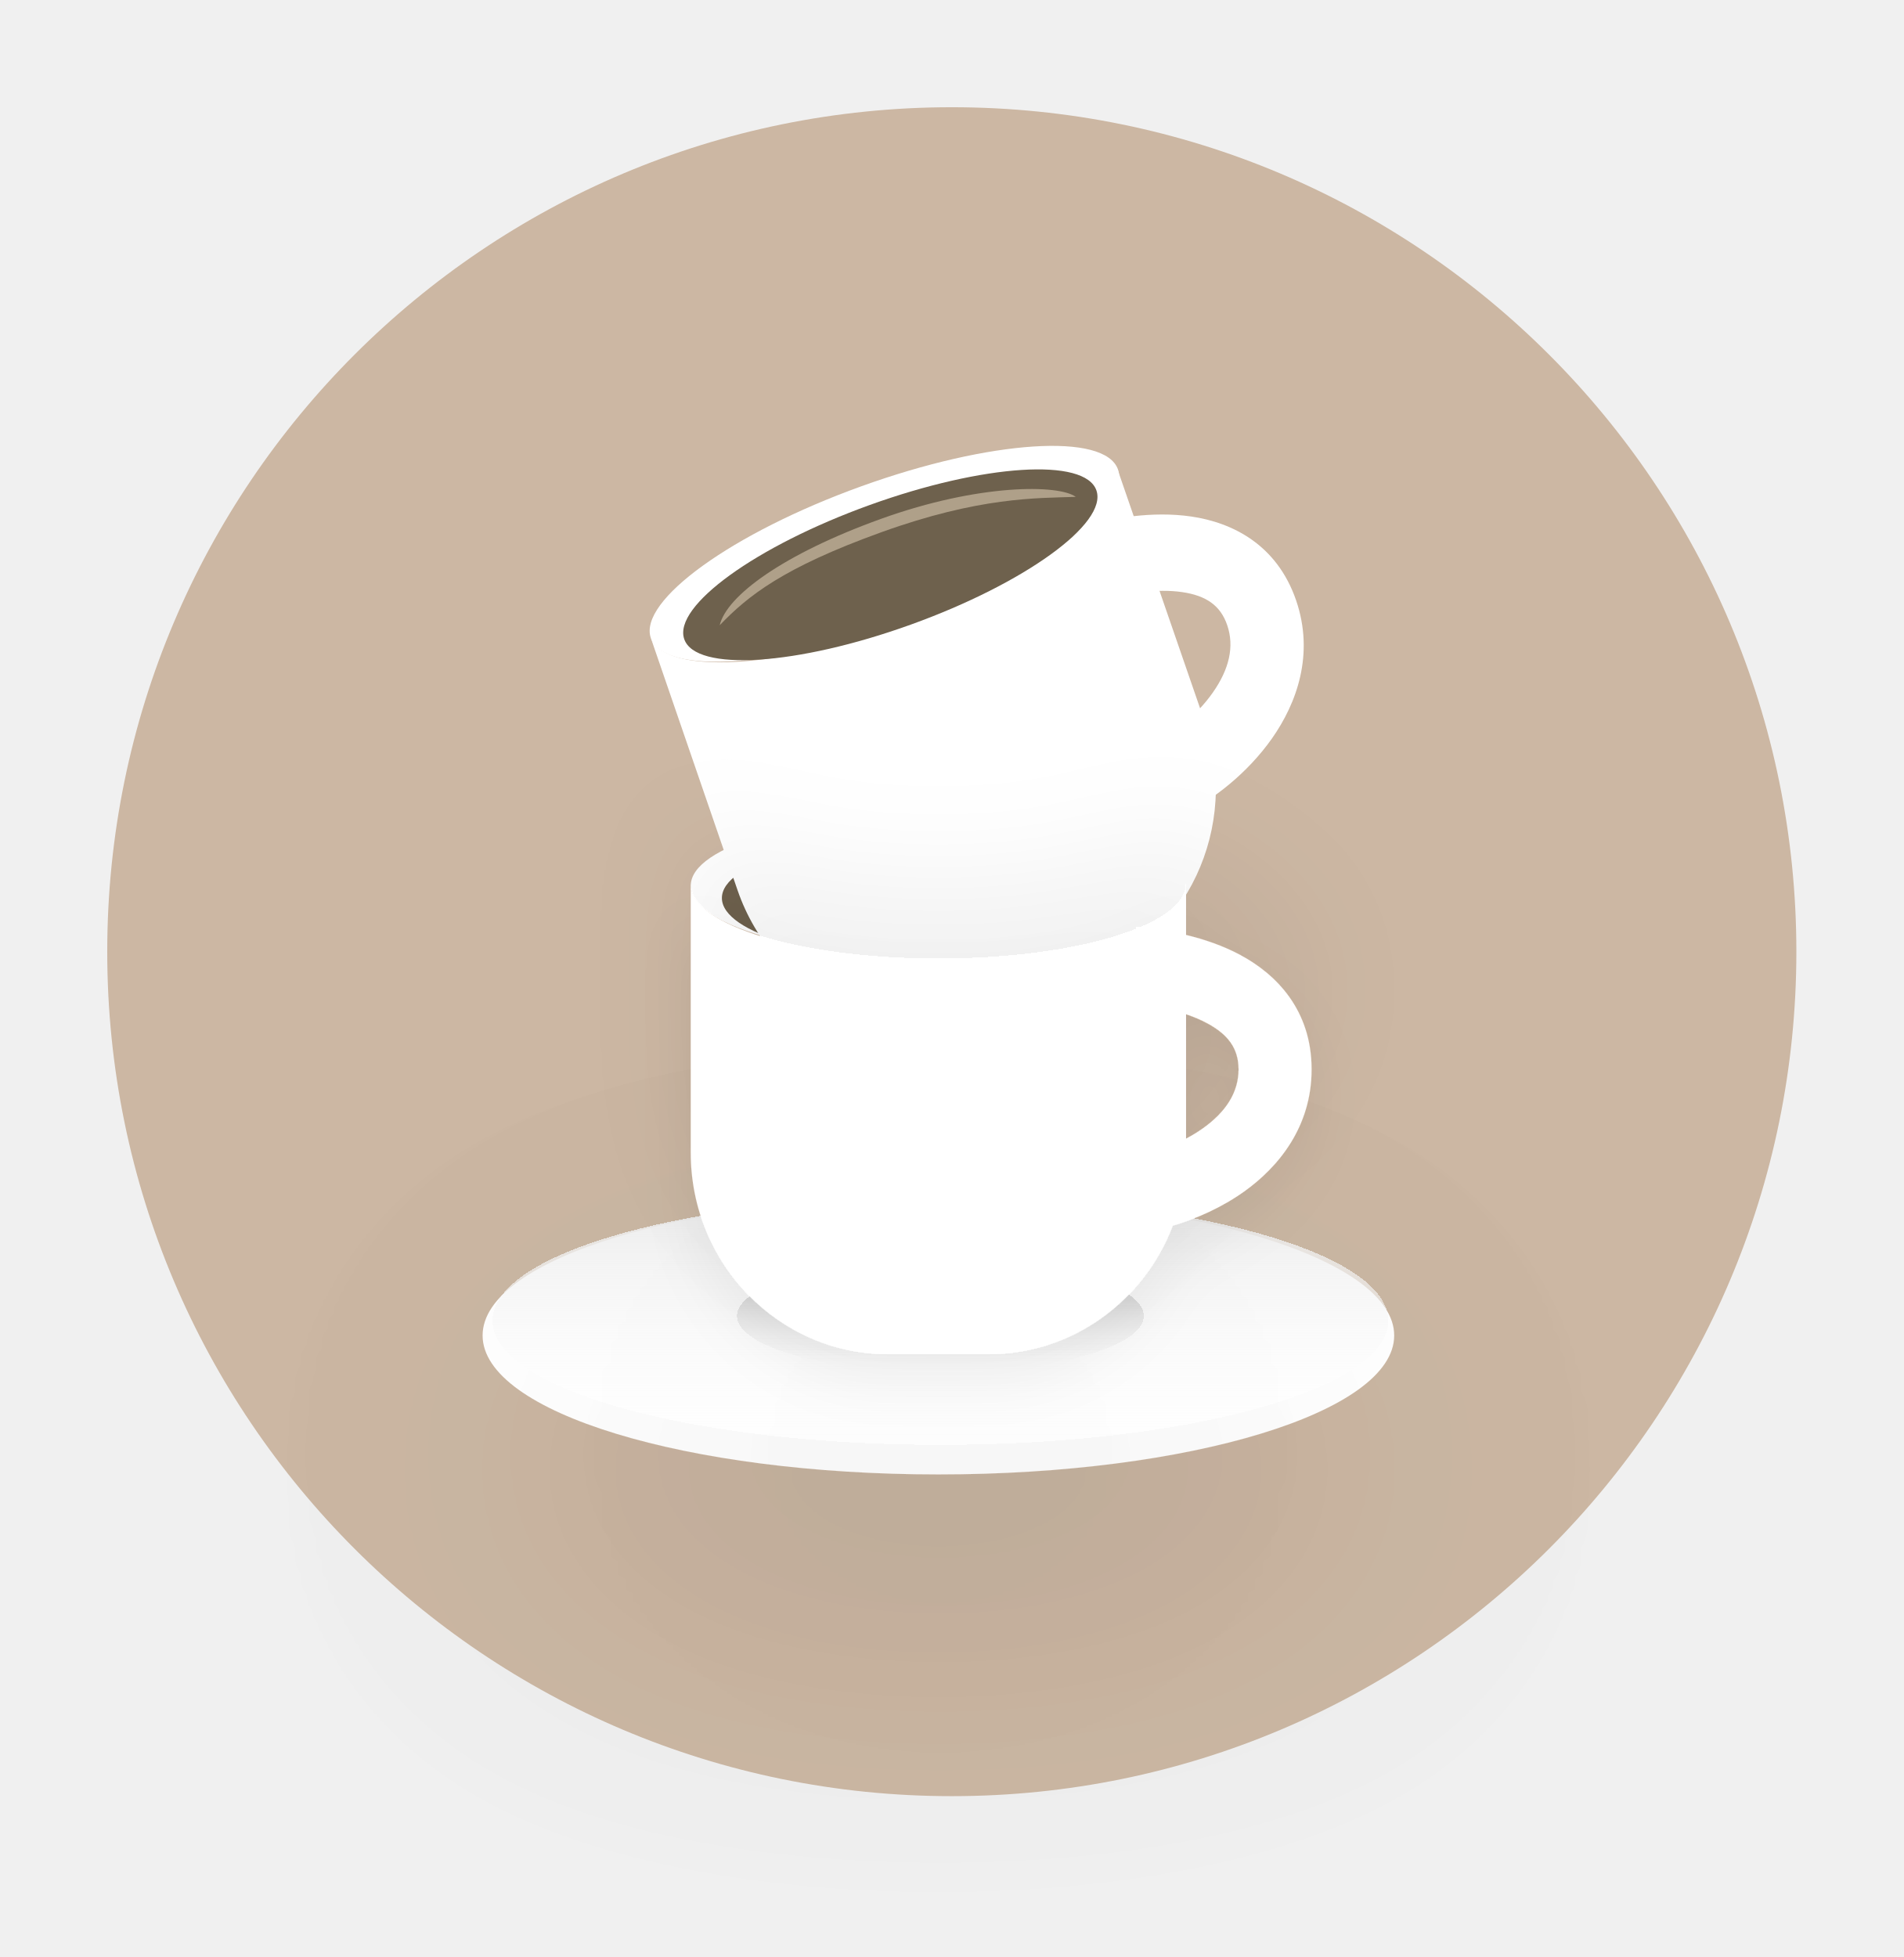
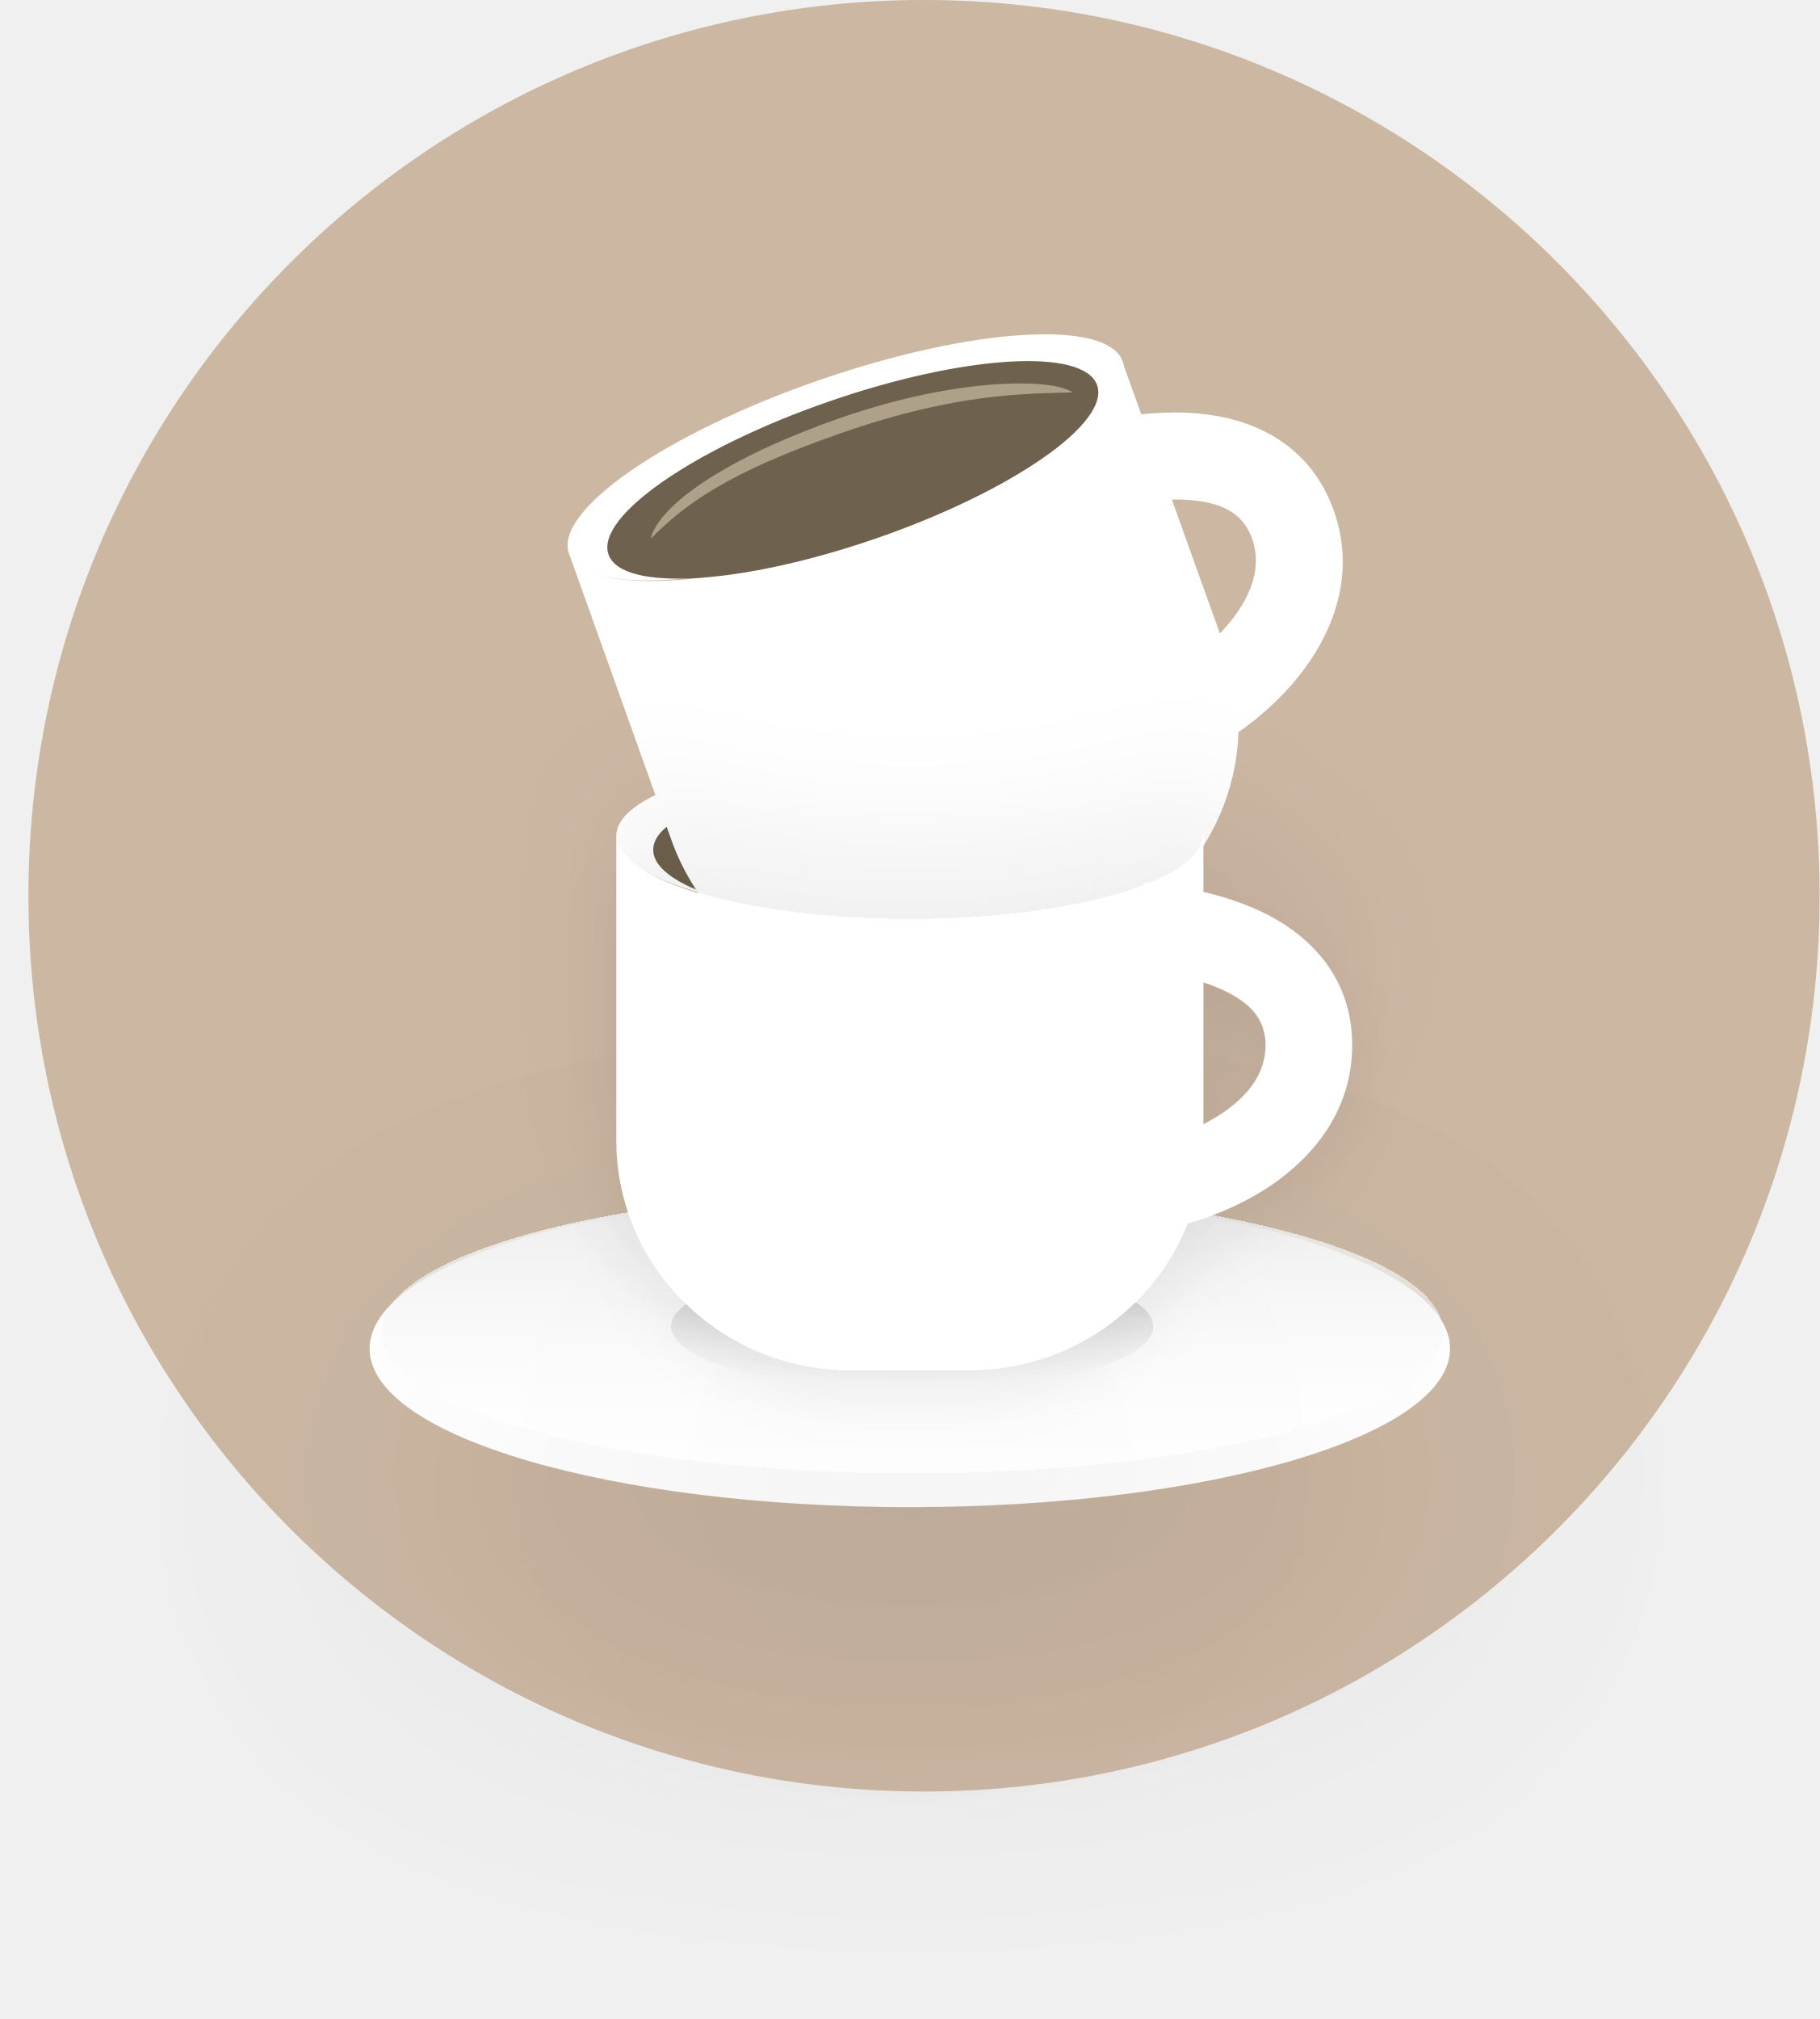
- <svg xmlns="http://www.w3.org/2000/svg" width="71" height="73" viewBox="0 0 71 73" fill="none">
-   <circle cx="35.5" cy="35.5" r="31.5" fill="#CCB7A3" />
-   <g filter="url(#filter0_d_1031_21803)">
-     <ellipse cx="35" cy="49.816" rx="17" ry="5.183" fill="white" />
+ <svg xmlns="http://www.w3.org/2000/svg" width="64" height="71" viewBox="0 0 64 71" fill="none">
+   <circle cx="32.5" cy="31.5" r="31.5" fill="#CCB7A3" />
+   <g filter="url(#filter0_d_1336_21421)">
+     <ellipse cx="32" cy="47.427" rx="19" ry="5.572" fill="white" />
  </g>
-   <g filter="url(#filter1_d_1031_21803)">
-     <ellipse cx="35.075" cy="49.265" rx="16.706" ry="4.632" fill="url(#paint0_linear_1031_21803)" shape-rendering="crispEdges" />
+   <g filter="url(#filter1_d_1336_21421)">
+     <ellipse cx="32.084" cy="46.835" rx="18.672" ry="4.979" fill="url(#paint0_linear_1336_21421)" shape-rendering="crispEdges" />
  </g>
-   <g filter="url(#filter2_d_1031_21803)">
-     <ellipse cx="35.075" cy="49.086" rx="7.586" ry="2.103" fill="url(#paint1_linear_1031_21803)" shape-rendering="crispEdges" />
+   <g filter="url(#filter2_d_1336_21421)">
+     <ellipse cx="32.084" cy="46.644" rx="8.478" ry="2.261" fill="url(#paint1_linear_1336_21421)" shape-rendering="crispEdges" />
  </g>
-   <path d="M44.237 33.035C44.237 34.509 40.102 35.703 35 35.703C29.899 35.703 25.764 34.509 25.764 33.035C25.764 31.562 29.899 30.367 35 30.367C40.102 30.367 44.237 31.562 44.237 33.035Z" fill="white" />
-   <path d="M43.225 33.498C43.225 34.804 39.576 35.862 35.075 35.862C30.574 35.862 26.925 34.804 26.925 33.498C26.925 32.192 30.574 31.133 35.075 31.133C39.576 31.133 43.225 32.192 43.225 33.498Z" fill="#6E614D" />
-   <path fill-rule="evenodd" clip-rule="evenodd" d="M44.094 22.087C43.148 21.948 42.032 22.132 41.168 22.366L40.448 19.608C41.443 19.34 42.966 19.051 44.437 19.268C45.96 19.492 47.624 20.31 48.34 22.39C49.032 24.403 48.364 26.235 47.44 27.548C46.523 28.85 45.23 29.841 44.181 30.355L42.991 27.774C43.68 27.437 44.605 26.729 45.23 25.841C45.848 24.964 46.046 24.116 45.771 23.317C45.519 22.585 44.989 22.219 44.094 22.087Z" fill="white" />
-   <path fill-rule="evenodd" clip-rule="evenodd" d="M33.873 23.236C38.685 21.501 42.151 18.873 41.653 17.424L44.931 26.917C46.277 30.83 44.261 35.123 40.429 36.505L36.883 37.784C33.05 39.166 28.853 37.114 27.507 33.201L24.259 23.754C24.757 25.203 29.062 24.972 33.873 23.236Z" fill="white" />
-   <path d="M41.699 17.516C42.177 18.906 38.664 21.439 33.852 23.174C29.04 24.91 24.752 25.189 24.274 23.8C23.797 22.41 27.31 19.877 32.121 18.141C36.933 16.406 41.221 16.126 41.699 17.516Z" fill="white" />
-   <path d="M40.894 18.295C41.318 19.527 38.22 21.767 33.974 23.298C29.729 24.829 25.944 25.072 25.52 23.84C25.096 22.608 28.195 20.368 32.44 18.837C36.686 17.306 40.471 17.064 40.894 18.295Z" fill="#6E614D" />
-   <path d="M40.123 18.534C38.66 18.584 36.534 18.533 32.867 19.855C29.2 21.178 27.894 22.228 26.843 23.323C27.1 22.233 29.187 20.678 32.855 19.356C36.522 18.034 39.5 18.069 40.123 18.534Z" fill="#AFA089" />
-   <g filter="url(#filter3_dd_1031_21803)">
-     <path fill-rule="evenodd" clip-rule="evenodd" d="M42.372 34.663C40.685 35.334 38.011 35.768 35 35.768C29.899 35.768 25.764 34.523 25.764 32.986V43.002C25.764 47.15 29.057 50.513 33.12 50.513H36.88C40.005 50.513 42.675 48.524 43.741 45.718C44.617 45.463 45.561 45.045 46.398 44.45C47.695 43.526 48.919 42.025 48.919 39.891C48.919 37.685 47.615 36.348 46.251 35.618C45.603 35.272 44.903 35.036 44.237 34.876V32.986C44.237 33.586 43.606 34.142 42.534 34.596C42.48 34.591 42.428 34.587 42.378 34.583L42.372 34.663ZM44.237 37.832V42.474C44.454 42.36 44.667 42.231 44.867 42.088C45.734 41.471 46.196 40.739 46.196 39.891C46.196 39.115 45.814 38.589 45.013 38.161C44.772 38.032 44.51 37.923 44.237 37.832Z" fill="white" />
+   <path d="M42.324 29.388C42.324 30.971 37.702 32.256 32.001 32.256C26.3 32.256 21.678 30.971 21.678 29.388C21.678 27.804 26.3 26.52 32.001 26.52C37.702 26.52 42.324 27.804 42.324 29.388Z" fill="white" />
+   <path d="M41.192 29.884C41.192 31.288 37.114 32.426 32.083 32.426C27.053 32.426 22.975 31.288 22.975 29.884C22.975 28.48 27.053 27.342 32.083 27.342C37.114 27.342 41.192 28.48 41.192 29.884Z" fill="#6E614D" />
+   <path fill-rule="evenodd" clip-rule="evenodd" d="M42.163 17.618C41.106 17.468 39.858 17.667 38.893 17.918L38.088 14.954C39.2 14.665 40.903 14.354 42.547 14.587C44.249 14.828 46.109 15.708 46.908 17.944C47.682 20.108 46.935 22.078 45.902 23.489C44.877 24.889 43.432 25.954 42.26 26.506L40.93 23.732C41.7 23.369 42.734 22.608 43.433 21.654C44.123 20.711 44.344 19.8 44.037 18.94C43.756 18.153 43.163 17.76 42.163 17.618Z" fill="white" />
+   <path fill-rule="evenodd" clip-rule="evenodd" d="M30.74 18.854C36.117 16.988 39.992 14.163 39.435 12.605L43.099 22.811C44.603 27.017 42.35 31.631 38.067 33.117L34.103 34.492C29.82 35.978 25.129 33.772 23.625 29.566L19.994 19.41C20.551 20.968 25.362 20.719 30.74 18.854Z" fill="white" />
+   <path d="M39.486 12.706C40.02 14.2 36.094 16.923 30.716 18.789C25.339 20.654 20.546 20.955 20.012 19.461C19.478 17.967 23.404 15.244 28.782 13.378C34.16 11.513 38.952 11.212 39.486 12.706Z" fill="white" />
+   <path d="M38.587 13.543C39.061 14.867 35.598 17.275 30.853 18.921C26.108 20.567 21.878 20.828 21.404 19.503C20.931 18.179 24.393 15.771 29.138 14.125C33.883 12.479 38.114 12.219 38.587 13.543Z" fill="#6E614D" />
+   <path d="M37.725 13.799C36.091 13.853 33.714 13.798 29.616 15.219C25.517 16.641 24.058 17.769 22.883 18.948C23.171 17.775 25.504 16.104 29.602 14.682C33.701 13.261 37.03 13.299 37.725 13.799Z" fill="#AFA089" />
+   <g filter="url(#filter3_dd_1336_21421)">
+     <path fill-rule="evenodd" clip-rule="evenodd" d="M40.24 31.138C38.355 31.86 35.366 32.327 32.001 32.327C26.3 32.327 21.678 30.988 21.678 29.336V40.102C21.678 44.562 25.359 48.177 29.9 48.177H34.102C37.595 48.177 40.579 46.039 41.77 43.022C42.749 42.749 43.804 42.3 44.739 41.659C46.189 40.666 47.558 39.052 47.558 36.758C47.558 34.388 46.1 32.949 44.576 32.165C43.851 31.793 43.069 31.539 42.324 31.367V29.336C42.324 29.981 41.619 30.578 40.421 31.067C40.361 31.061 40.303 31.056 40.246 31.052L40.24 31.138ZM42.324 34.545V39.535C42.567 39.412 42.804 39.274 43.029 39.121C43.998 38.457 44.514 37.67 44.514 36.758C44.514 35.924 44.087 35.359 43.192 34.899C42.923 34.76 42.629 34.643 42.324 34.545Z" fill="white" />
  </g>
  <defs>
-     <filter id="filter0_d_1031_21803" x="5" y="36.633" width="60" height="36.367" filterUnits="userSpaceOnUse" color-interpolation-filters="sRGB">
+     <filter id="filter0_d_1336_21421" x="0" y="33.855" width="64" height="37.145" filterUnits="userSpaceOnUse" color-interpolation-filters="sRGB">
      <feFlood flood-opacity="0" result="BackgroundImageFix" />
      <feColorMatrix in="SourceAlpha" type="matrix" values="0 0 0 0 0 0 0 0 0 0 0 0 0 0 0 0 0 0 127 0" result="hardAlpha" />
      <feOffset dy="5" />
      <feGaussianBlur stdDeviation="6.5" />
      <feComposite in2="hardAlpha" operator="out" />
      <feColorMatrix type="matrix" values="0 0 0 0 0 0 0 0 0 0 0 0 0 0 0 0 0 0 0.05 0" />
-       <feBlend mode="normal" in2="BackgroundImageFix" result="effect1_dropShadow_1031_21803" />
-       <feBlend mode="normal" in="SourceGraphic" in2="effect1_dropShadow_1031_21803" result="shape" />
+       <feBlend mode="normal" in2="BackgroundImageFix" result="effect1_dropShadow_1336_21421" />
+       <feBlend mode="normal" in="SourceGraphic" in2="effect1_dropShadow_1336_21421" result="shape" />
    </filter>
-     <filter id="filter1_d_1031_21803" x="5.368" y="36.633" width="59.413" height="35.264" filterUnits="userSpaceOnUse" color-interpolation-filters="sRGB">
+     <filter id="filter1_d_1336_21421" x="0.412" y="33.855" width="63.344" height="35.959" filterUnits="userSpaceOnUse" color-interpolation-filters="sRGB">
      <feFlood flood-opacity="0" result="BackgroundImageFix" />
      <feColorMatrix in="SourceAlpha" type="matrix" values="0 0 0 0 0 0 0 0 0 0 0 0 0 0 0 0 0 0 127 0" result="hardAlpha" />
      <feOffset dy="5" />
      <feGaussianBlur stdDeviation="6.5" />
      <feComposite in2="hardAlpha" operator="out" />
      <feColorMatrix type="matrix" values="0 0 0 0 0 0 0 0 0 0 0 0 0 0 0 0 0 0 0.05 0" />
-       <feBlend mode="normal" in2="BackgroundImageFix" result="effect1_dropShadow_1031_21803" />
-       <feBlend mode="normal" in="SourceGraphic" in2="effect1_dropShadow_1031_21803" result="shape" />
+       <feBlend mode="normal" in2="BackgroundImageFix" result="effect1_dropShadow_1336_21421" />
+       <feBlend mode="normal" in="SourceGraphic" in2="effect1_dropShadow_1336_21421" result="shape" />
    </filter>
-     <filter id="filter2_d_1031_21803" x="14.489" y="38.982" width="41.171" height="30.207" filterUnits="userSpaceOnUse" color-interpolation-filters="sRGB">
+     <filter id="filter2_d_1336_21421" x="10.605" y="36.383" width="42.957" height="30.521" filterUnits="userSpaceOnUse" color-interpolation-filters="sRGB">
      <feFlood flood-opacity="0" result="BackgroundImageFix" />
      <feColorMatrix in="SourceAlpha" type="matrix" values="0 0 0 0 0 0 0 0 0 0 0 0 0 0 0 0 0 0 127 0" result="hardAlpha" />
      <feOffset dy="5" />
      <feGaussianBlur stdDeviation="6.5" />
      <feComposite in2="hardAlpha" operator="out" />
      <feColorMatrix type="matrix" values="0 0 0 0 0 0 0 0 0 0 0 0 0 0 0 0 0 0 0.05 0" />
-       <feBlend mode="normal" in2="BackgroundImageFix" result="effect1_dropShadow_1031_21803" />
-       <feBlend mode="normal" in="SourceGraphic" in2="effect1_dropShadow_1031_21803" result="shape" />
+       <feBlend mode="normal" in2="BackgroundImageFix" result="effect1_dropShadow_1336_21421" />
+       <feBlend mode="normal" in="SourceGraphic" in2="effect1_dropShadow_1336_21421" result="shape" />
    </filter>
-     <filter id="filter3_dd_1031_21803" x="21.764" y="25.986" width="31.156" height="27.527" filterUnits="userSpaceOnUse" color-interpolation-filters="sRGB">
+     <filter id="filter3_dd_1336_21421" x="17.678" y="22.336" width="33.881" height="28.842" filterUnits="userSpaceOnUse" color-interpolation-filters="sRGB">
      <feFlood flood-opacity="0" result="BackgroundImageFix" />
      <feColorMatrix in="SourceAlpha" type="matrix" values="0 0 0 0 0 0 0 0 0 0 0 0 0 0 0 0 0 0 127 0" result="hardAlpha" />
      <feOffset dy="-3" />
      <feGaussianBlur stdDeviation="2" />
      <feComposite in2="hardAlpha" operator="out" />
      <feColorMatrix type="matrix" values="0 0 0 0 0 0 0 0 0 0 0 0 0 0 0 0 0 0 0.05 0" />
-       <feBlend mode="normal" in2="BackgroundImageFix" result="effect1_dropShadow_1031_21803" />
+       <feBlend mode="normal" in2="BackgroundImageFix" result="effect1_dropShadow_1336_21421" />
      <feColorMatrix in="SourceAlpha" type="matrix" values="0 0 0 0 0 0 0 0 0 0 0 0 0 0 0 0 0 0 127 0" result="hardAlpha" />
      <feOffset dy="1" />
      <feGaussianBlur stdDeviation="1" />
      <feComposite in2="hardAlpha" operator="out" />
      <feColorMatrix type="matrix" values="0 0 0 0 0 0 0 0 0 0 0 0 0 0 0 0 0 0 0.05 0" />
-       <feBlend mode="normal" in2="effect1_dropShadow_1031_21803" result="effect2_dropShadow_1031_21803" />
-       <feBlend mode="normal" in="SourceGraphic" in2="effect2_dropShadow_1031_21803" result="shape" />
+       <feBlend mode="normal" in2="effect1_dropShadow_1336_21421" result="effect2_dropShadow_1336_21421" />
+       <feBlend mode="normal" in="SourceGraphic" in2="effect2_dropShadow_1336_21421" result="shape" />
    </filter>
-     <linearGradient id="paint0_linear_1031_21803" x1="35.075" y1="44.633" x2="35.075" y2="53.897" gradientUnits="userSpaceOnUse">
+     <linearGradient id="paint0_linear_1336_21421" x1="32.084" y1="41.855" x2="32.084" y2="51.814" gradientUnits="userSpaceOnUse">
      <stop stop-color="#EBEBEB" />
      <stop offset="1" stop-color="white" stop-opacity="0.11" />
    </linearGradient>
-     <linearGradient id="paint1_linear_1031_21803" x1="35.075" y1="46.982" x2="35.075" y2="51.189" gradientUnits="userSpaceOnUse">
+     <linearGradient id="paint1_linear_1336_21421" x1="32.084" y1="44.383" x2="32.084" y2="48.905" gradientUnits="userSpaceOnUse">
      <stop stop-color="#B7B7B7" />
      <stop offset="1" stop-color="#F3F3F3" stop-opacity="0.11" />
    </linearGradient>
  </defs>
</svg>
